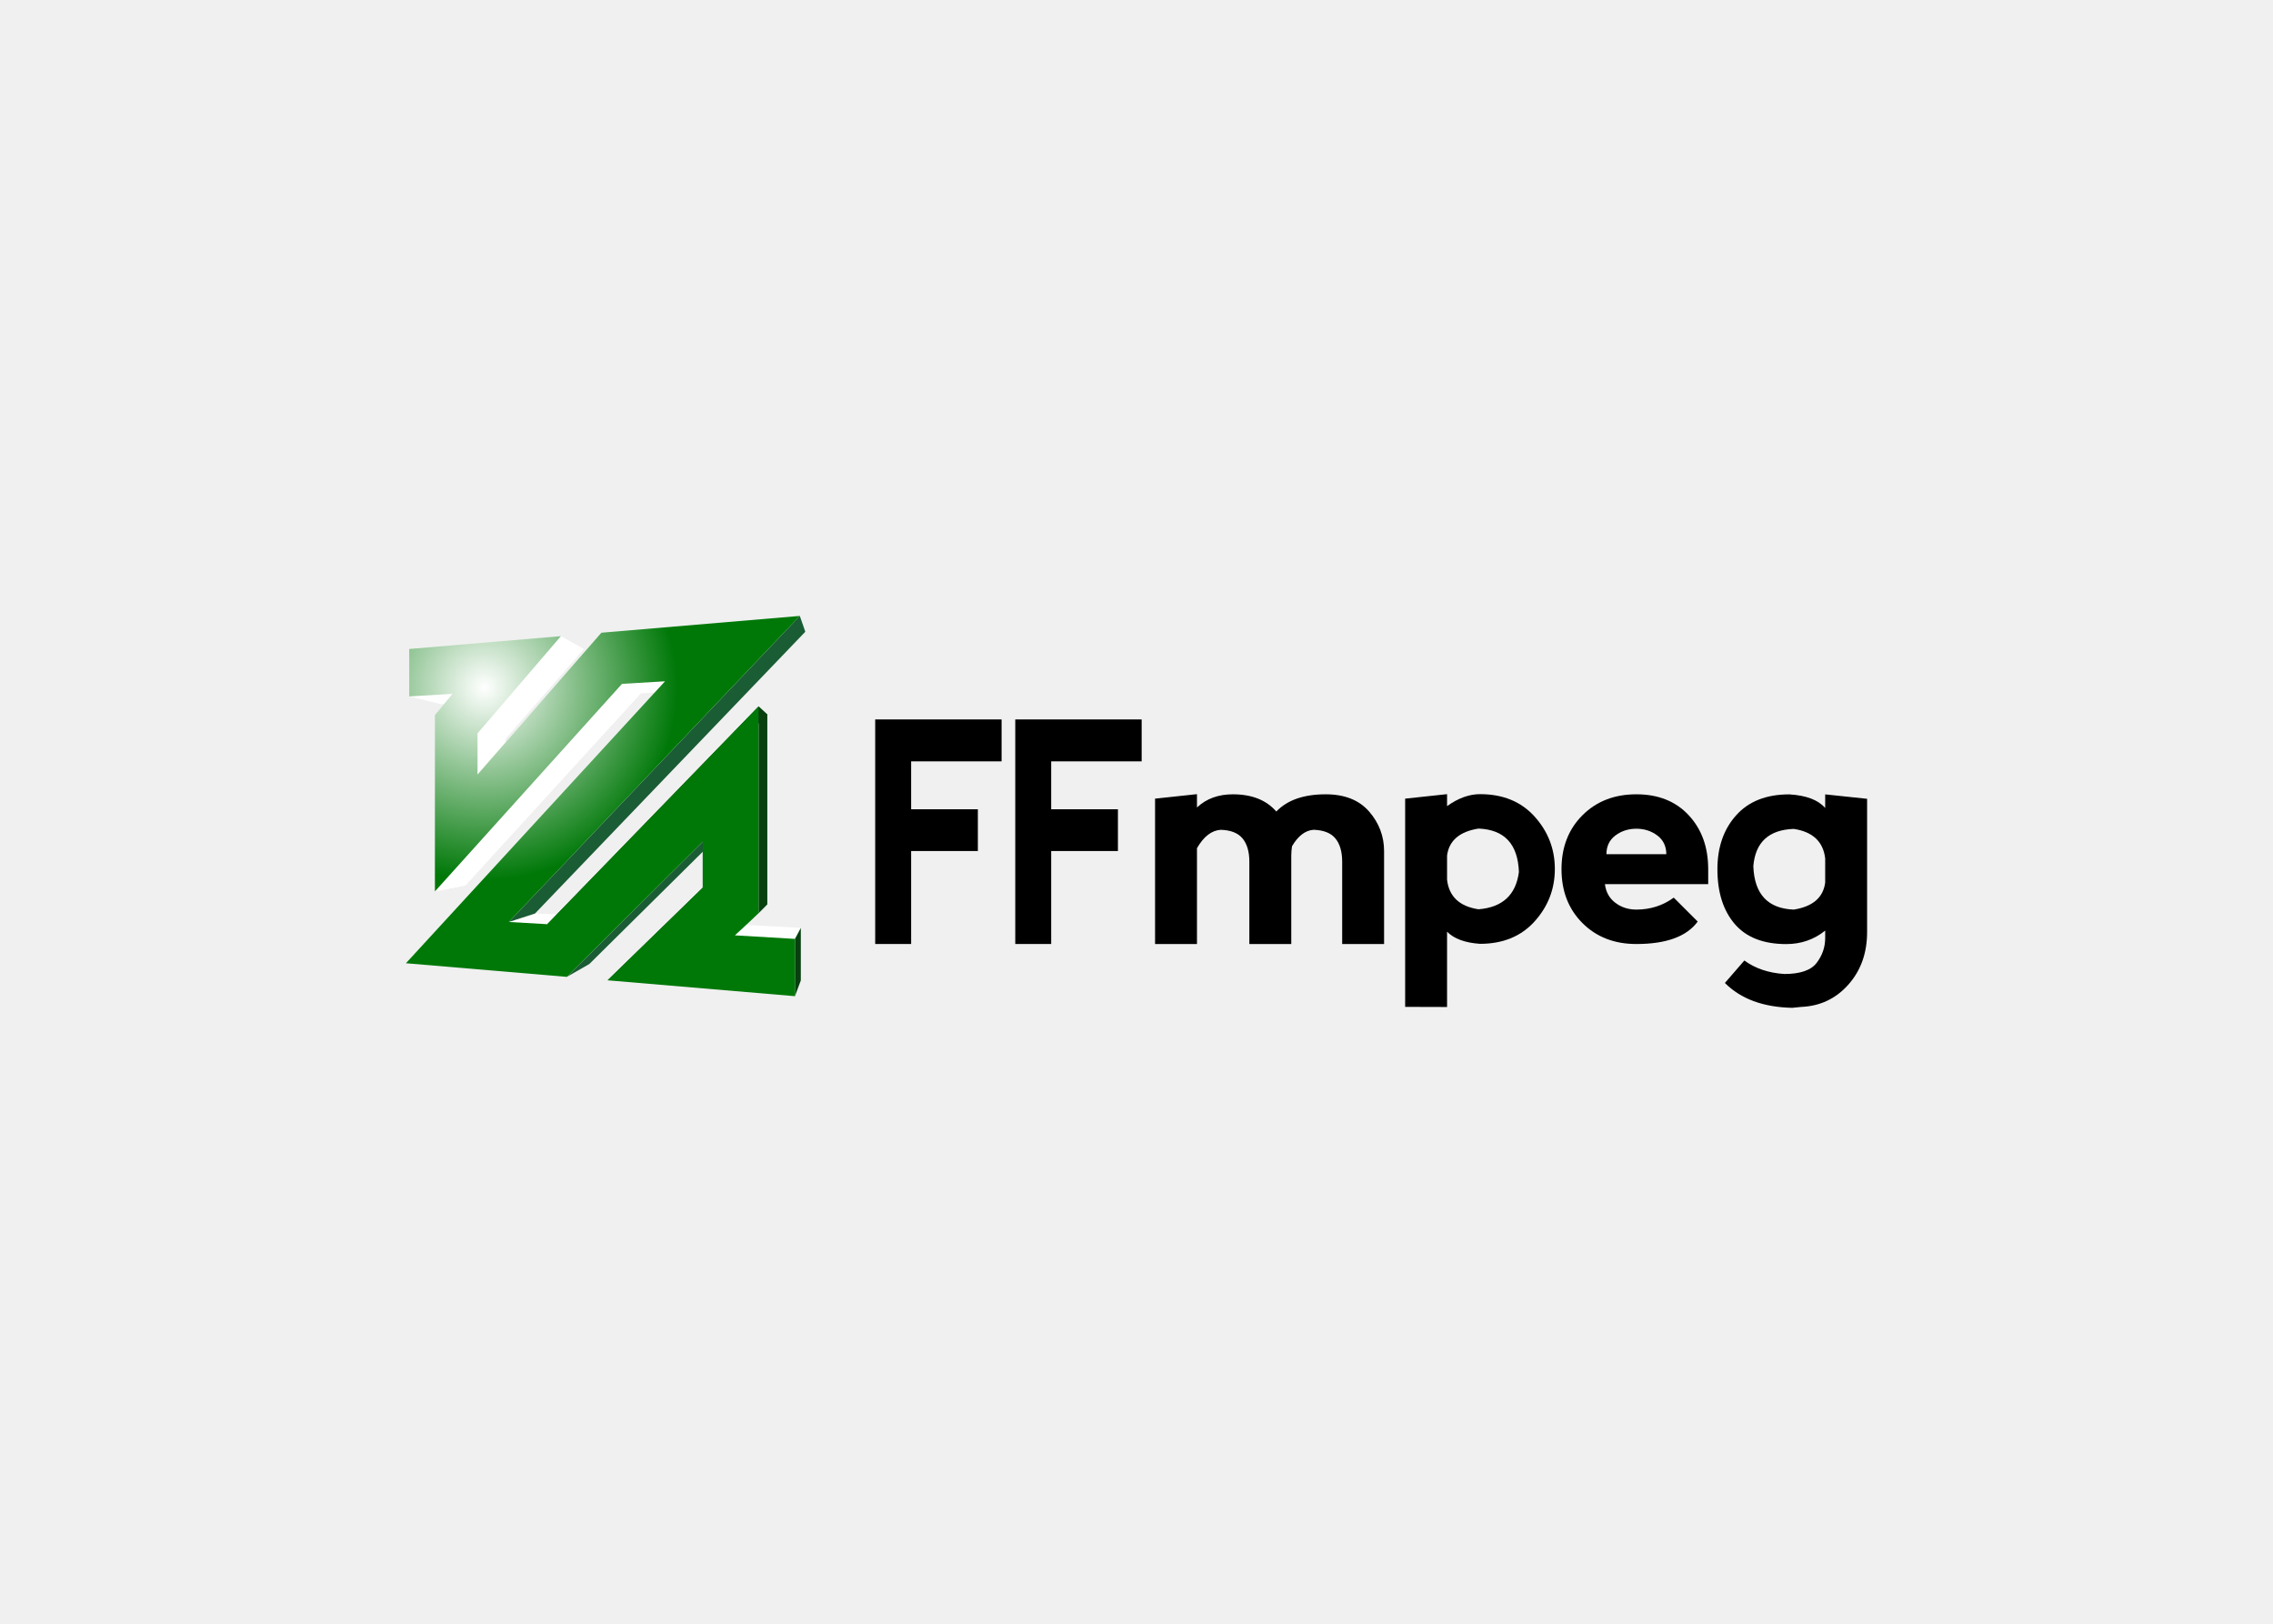
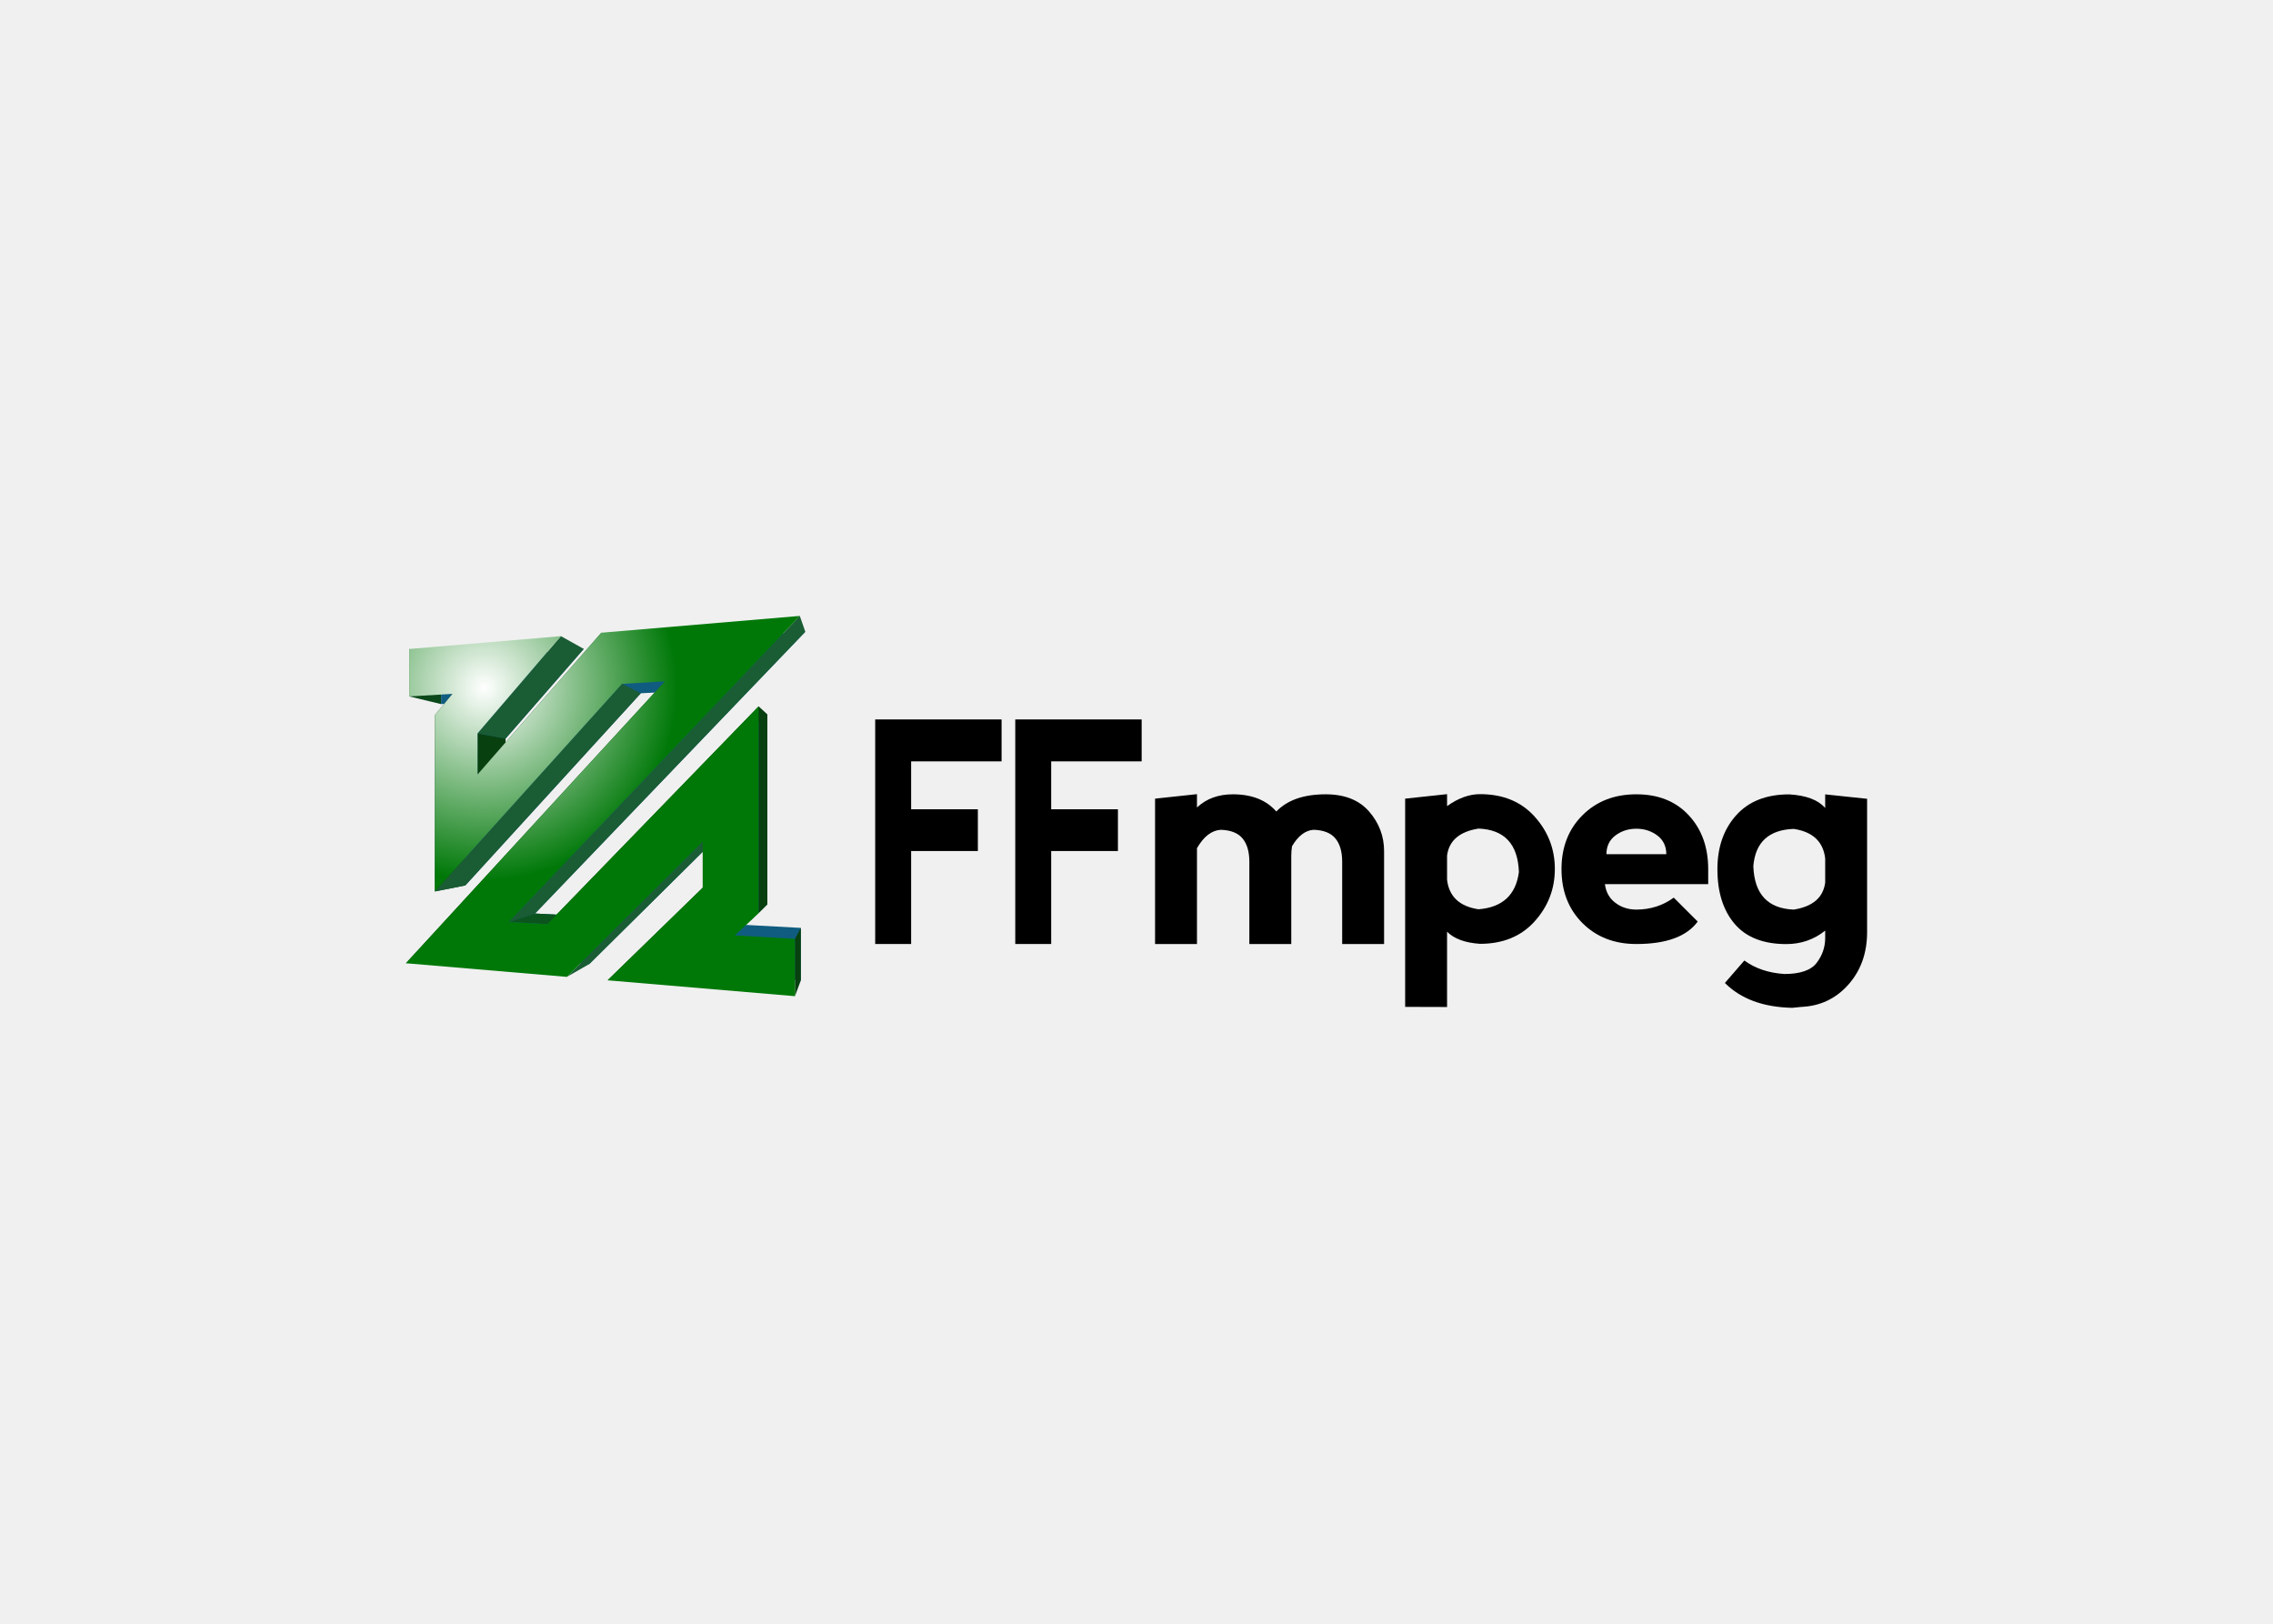
<svg xmlns="http://www.w3.org/2000/svg" clip-rule="evenodd" fill-rule="evenodd" stroke-linejoin="round" stroke-miterlimit="2" viewBox="0 0 560 400">
  <radialGradient id="a" cx="0" cy="0" gradientTransform="matrix(29.5796 0 0 -29.5796 12.0598 11.0078)" gradientUnits="userSpaceOnUse" r="1">
    <stop offset="0" stop-color="#fff" />
    <stop offset="1" stop-color="#007808" />
  </radialGradient>
  <g fill-rule="nonzero" transform="matrix(1.60399 0 0 1.60399 100 151.725)">
-     <path d="m.511 12.366v-7.286l4.891 1.685v6.778z" fill="#FFF" />
-     <path d="m4.455 42.318v-27.09l4.675.989v25.177z" fill="#FFF" />
-     <path d="m27.321 5.068-12.015 13.78v5.864l17.82-20.093 28.224-2.185-41.516 43.273 5.527.291 30.154-30.842v29.15l-3.35 3.149 8.496.459v8.068l-26.649-2.064 13.584-13.178v-6.495l-19.421 19.221-23.256-1.798 37.302-40.116-6.138.332-26.953 29.51v-25.177l2.553-3.014-6.281.34v-6.778z" fill="#FFF" />
-     <path d="m4.455 15.228 2.704-3.255 4.524 1.23-2.553 3.014z" fill="#FFF" />
-     <path d="m11.004 18.041 4.302.807v5.864l-4.302-.352z" fill="#FFF" />
-     <path d="m15.82 47.007 4.014-1.3 5.527.291-3.647 1.349z" fill="#FFF" />
-     <path d="m23.808 3.108 3.513 1.96-12.015 13.78-4.302-.807z" fill="#FFF" />
-     <path d="m11.004 24.36 19.018-21.778 3.104 2.037-17.82 20.093z" fill="#FFF" />
-     <path d="m33.195 10.434 2.888 1.45-26.953 29.51-4.675.924z" fill="#FFF" />
-     <path d="m0 53.345 39.797-43.301 2.424 1.508-37.302 40.116z" fill="#FFF" />
+     <path d="m.511 12.366v-7.286l4.891 1.685v6.778z" fill="#0b4819" />
+     <path d="m4.455 42.318v-27.09l4.675.989v25.177z" fill="#0b4819" />
+     <path d="m27.321 5.068-12.015 13.78v5.864l17.82-20.093 28.224-2.185-41.516 43.273 5.527.291 30.154-30.842v29.15l-3.35 3.149 8.496.459v8.068l-26.649-2.064 13.584-13.178v-6.495l-19.421 19.221-23.256-1.798 37.302-40.116-6.138.332-26.953 29.51v-25.177l2.553-3.014-6.281.34v-6.778z" fill="#105c80" />
+     <path d="m4.455 15.228 2.704-3.255 4.524 1.23-2.553 3.014z" fill="#0b4819" />
+     <path d="m11.004 18.041 4.302.807v5.864l-4.302-.352z" fill="#084010" />
+     <path d="m15.82 47.007 4.014-1.3 5.527.291-3.647 1.349z" fill="#0c541e" />
+     <path d="m23.808 3.108 3.513 1.96-12.015 13.78-4.302-.807z" fill="#1a5c34" />
+     <path d="m11.004 24.36 19.018-21.778 3.104 2.037-17.82 20.093z" fill="#0b4819" />
+     <path d="m33.195 10.434 2.888 1.45-26.953 29.51-4.675.924z" fill="#1a5c34" />
+     <path d="m0 53.345 39.797-43.301 2.424 1.508-37.302 40.116z" fill="#0b4819" />
    <path d="m45.596 34.679 2-.434-19.421 19.221-3.454 1.972z" fill="#1a5c34" />
    <path d="m45.596 41.738v-7.059l2-.434v6.495z" fill="#0b4819" />
    <path d="m30.973 55.966 14.623-14.228 2-.998-13.584 13.178z" fill="#0b4819" />
    <path d="m54.167 45.649-3.63 3.411 1.628-1.605 3.35-3.149z" fill="#13802d" />
    <path d="m21.714 47.347 32.453-33.445 1.348 1.254-30.154 30.842z" fill="#0b4819" />
    <path d="m54.167 13.902 1.348 1.254v29.15l-1.348 1.343z" fill="#084010" />
    <path d="m59.758 49.605.903-1.691v8.068l-.903 2.422z" fill="#084010" />
    <path d="m60.506.002.844 2.432-41.516 43.273-4.014 1.3z" fill="#1a5c34" />
    <path d="m23.808 3.108-12.804 14.933v6.319l19.018-21.778 30.484-2.58-44.686 47.005 5.894.34 32.453-33.445v31.747l-3.63 3.411 9.221.545v8.799l-28.785-2.438 14.623-14.228v-7.059l-20.875 20.759-24.721-2.093 39.797-43.301-6.602.39-28.74 31.884v-27.09l2.704-3.255-6.648.393v-7.286z" fill="url(#a)" />
    <g transform="matrix(2.61604 0 0 2.61604 69.9991 -144.998)">
      <path d="m2.907 66.778h3.918v2.452h-3.918v5.458h-2.11v.001-13.184h7.421v2.461h-5.311z" />
      <path d="m11.13 66.778h3.919v2.452h-3.919v5.458h-2.109v.001-13.184h7.421v2.461h-5.312z" />
      <path d="m19.69 69.064v5.625h-2.461v-8.534l2.461-.264v.782c.551-.517 1.254-.773 2.109-.773 1.113 0 1.963.337 2.549 1.011.645-.674 1.611-1.011 2.9-1.011 1.113 0 1.963.337 2.549 1.011.586.675.879 1.45.879 2.329v5.449h-2.461v-4.834c0-.586-.132-1.04-.396-1.362-.264-.321-.691-.491-1.283-.51-.486.035-.908.357-1.266.967-.029.183-.044.366-.044.555v5.186h-2.461v-4.834c0-.586-.132-1.04-.396-1.362-.264-.321-.689-.492-1.281-.511-.539.034-1.005.394-1.398 1.08z" />
      <path d="m31.913 78.38v-12.225l2.461-.264v.703c.656-.47 1.301-.703 1.934-.703 1.347 0 2.416.438 3.207 1.317.791.88 1.187 1.904 1.187 3.076s-.396 2.197-1.187 3.076-1.86 1.318-3.207 1.318c-.879-.06-1.523-.296-1.934-.712v4.421zm2.461-8.885v1.425c.117.983.732 1.562 1.846 1.73 1.405-.111 2.196-.841 2.372-2.188-.059-1.642-.85-2.49-2.372-2.55-1.114.176-1.729.704-1.846 1.583z" />
      <path d="m41.093 70.294c0-1.289.41-2.345 1.23-3.164.82-.82 1.875-1.23 3.164-1.23s2.314.41 3.076 1.23c.762.819 1.143 1.875 1.143 3.164v.879h-6.064c.059.469.264.835.615 1.099s.762.396 1.23.396c.82 0 1.553-.233 2.197-.702l1.406 1.405c-.645.879-1.846 1.318-3.604 1.318-1.289 0-2.344-.41-3.164-1.23s-1.229-1.875-1.229-3.165zm5.625-1.977c-.352-.264-.762-.396-1.23-.396s-.879.132-1.23.396-.527.63-.527 1.099h3.516c-.002-.469-.178-.835-.529-1.099z" />
      <path d="m59.036 66.164v7.822c0 1.23-.366 2.259-1.099 3.085s-1.655 1.263-2.769 1.311l-.527.053c-1.699-.035-3.018-.521-3.955-1.459l1.143-1.318c.645.47 1.427.732 2.347.791.938 0 1.572-.22 1.902-.659.332-.438.497-.923.497-1.449v-.439c-.656.527-1.418.791-2.285.791-1.348 0-2.358-.396-3.032-1.187s-1.011-1.86-1.011-3.208c0-1.289.366-2.345 1.099-3.164.733-.82 1.772-1.23 3.12-1.23.996.06 1.699.325 2.109.8v-.8zm-2.461 4.921v-1.424c-.117-.983-.732-1.562-1.846-1.73-1.465.053-2.256.782-2.373 2.188.059 1.642.85 2.49 2.373 2.55 1.114-.177 1.729-.705 1.846-1.584z" />
    </g>
  </g>
</svg>
